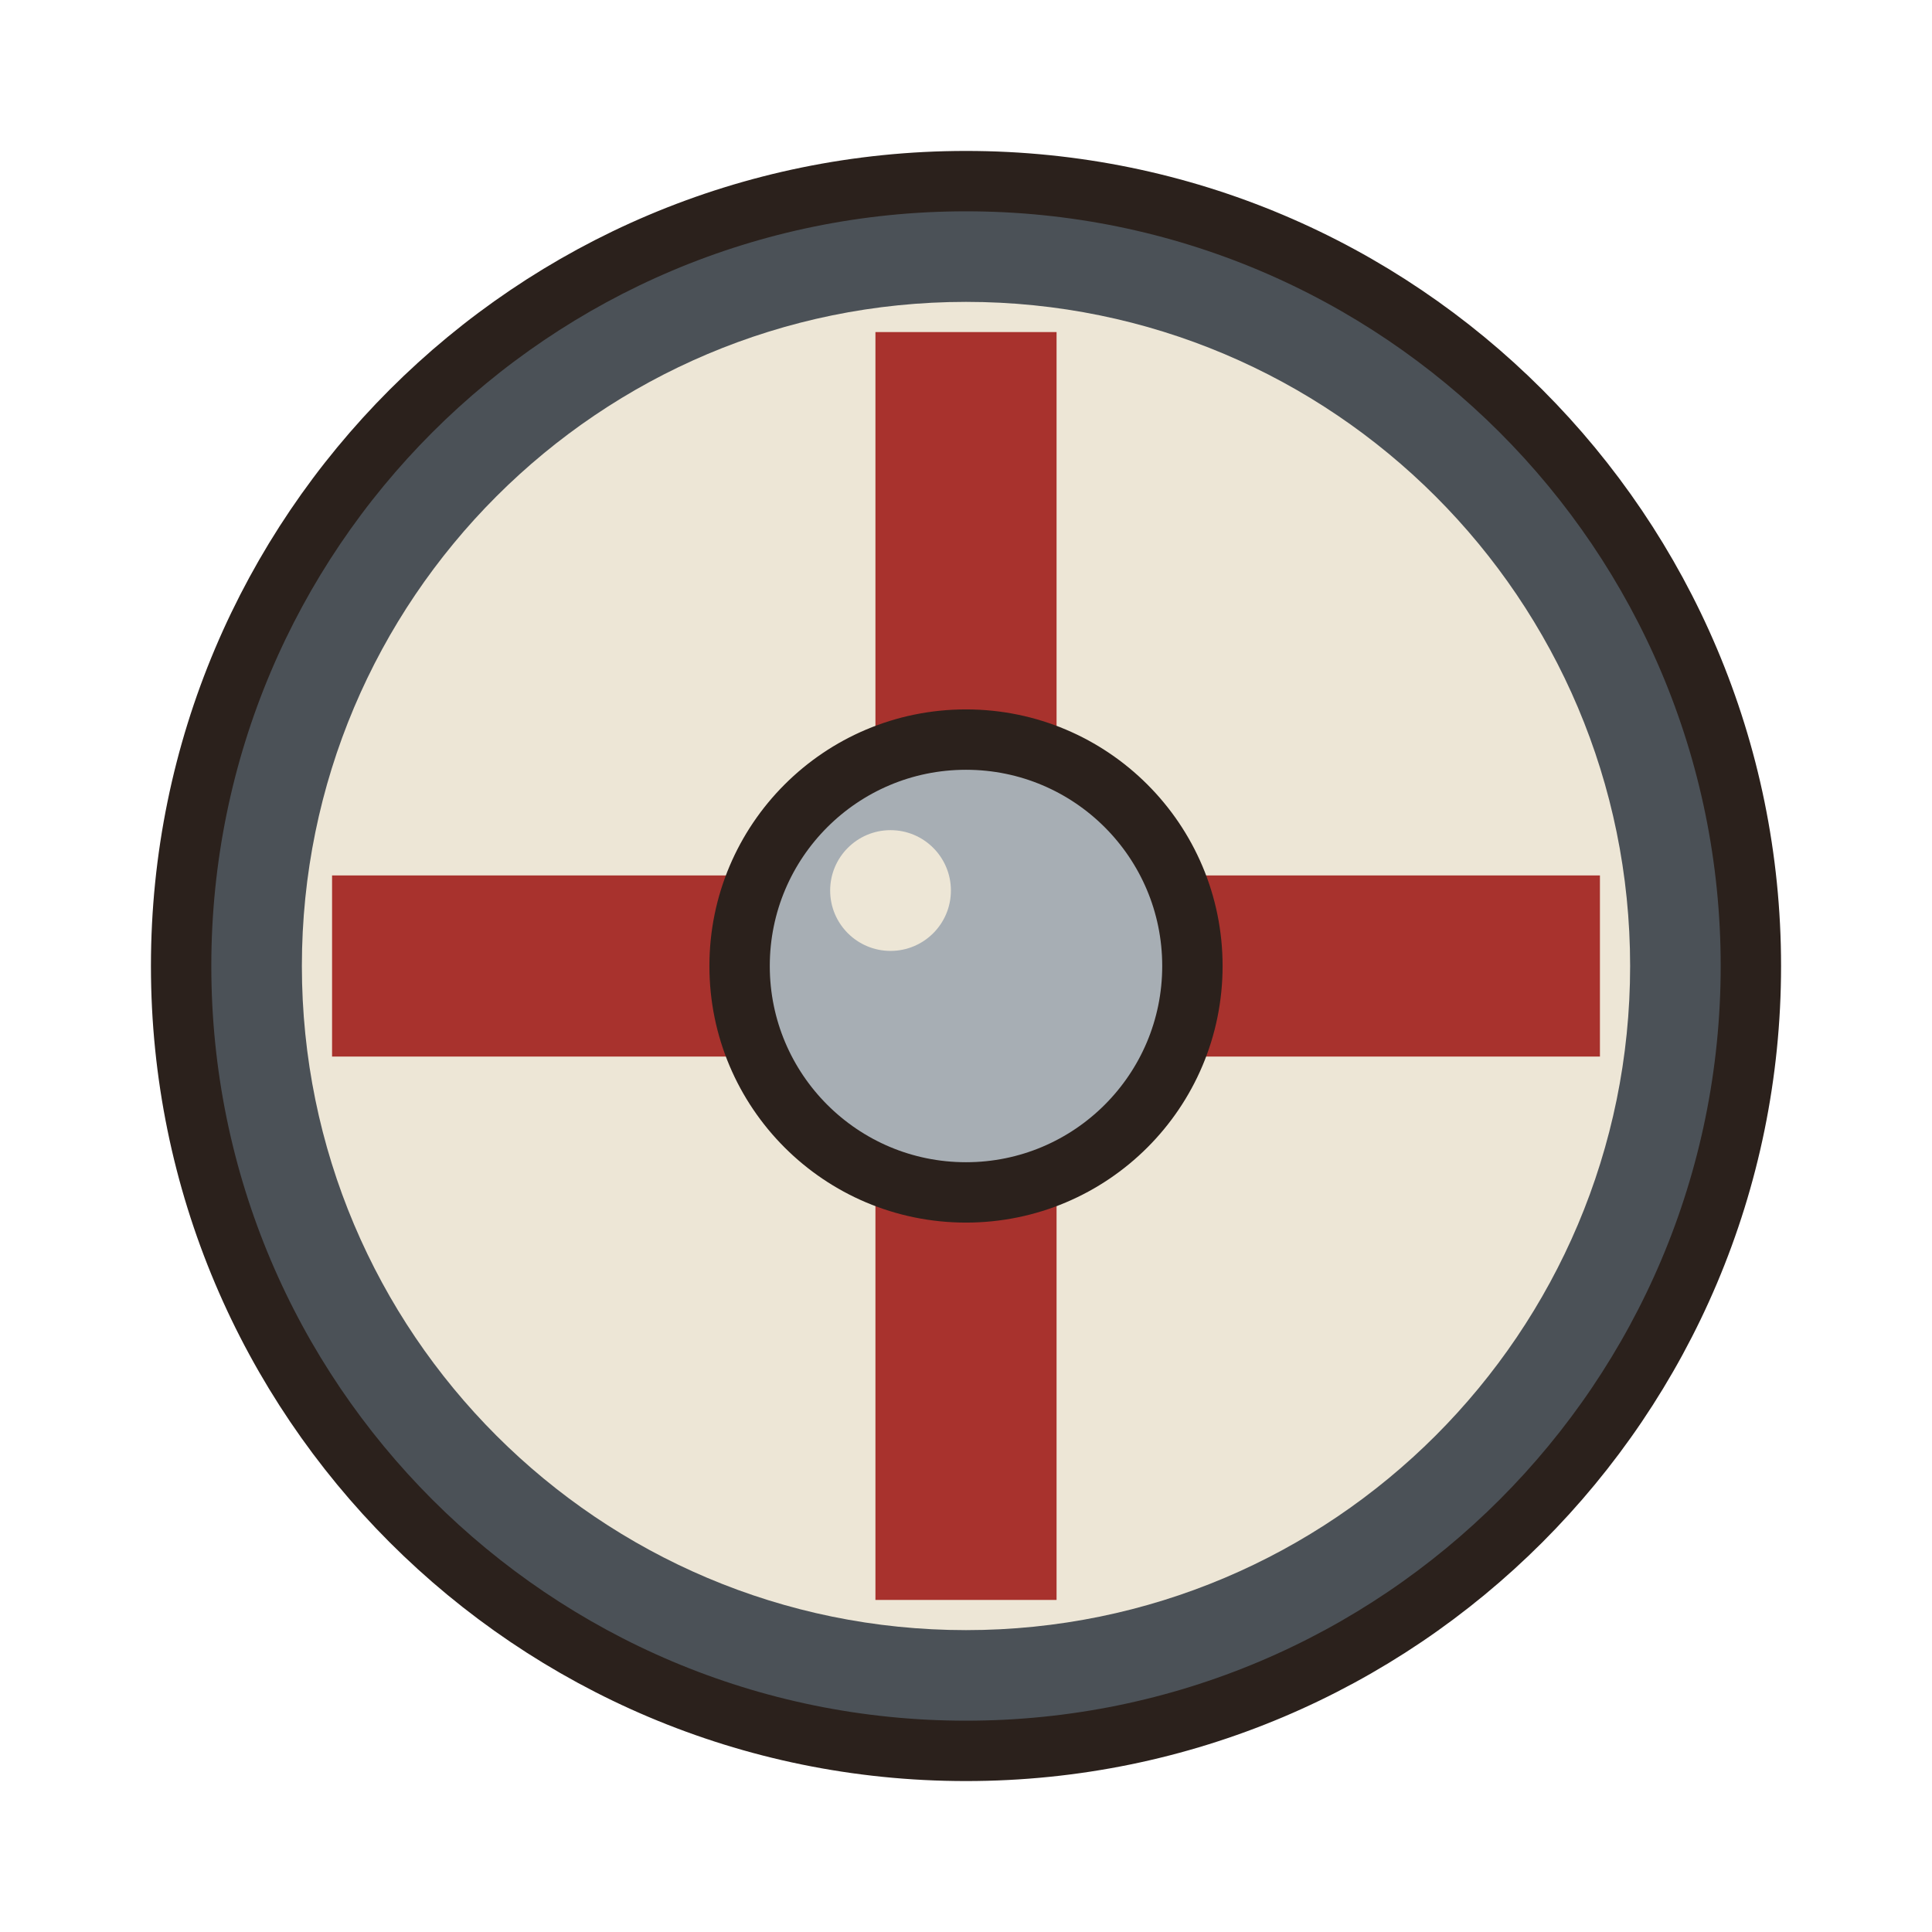
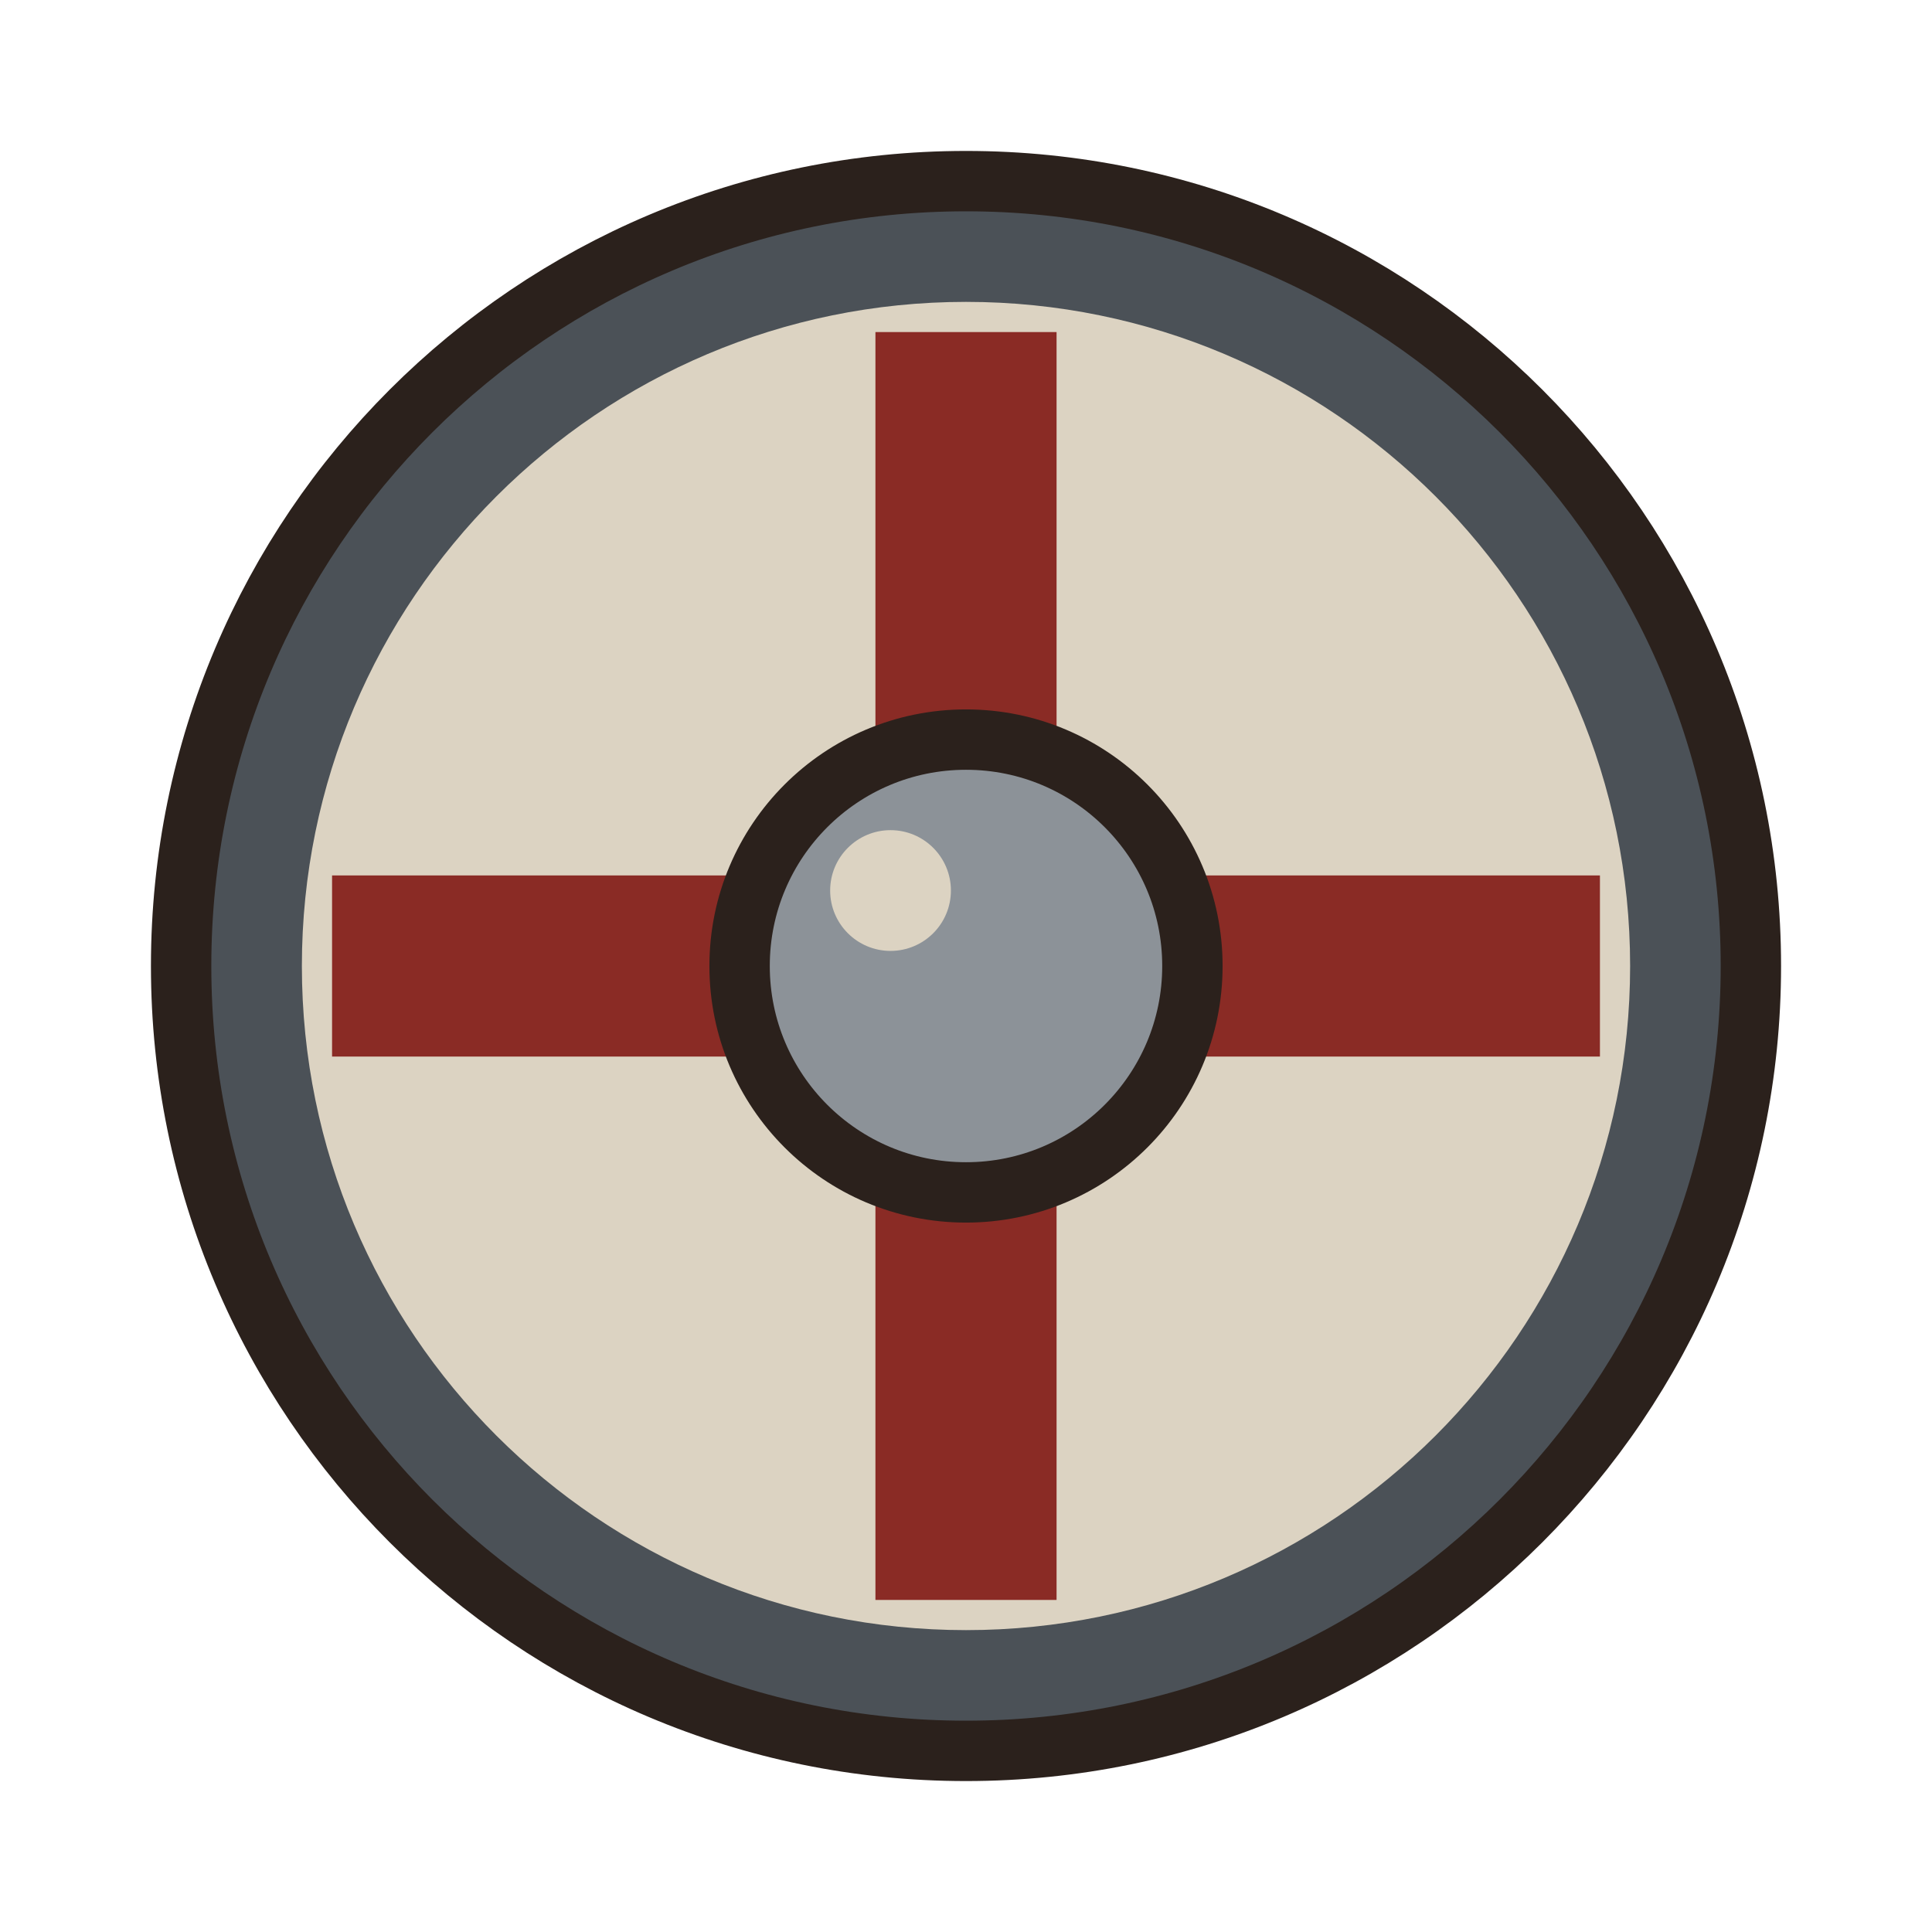
<svg xmlns="http://www.w3.org/2000/svg" viewBox="0 0 128 128">
  <circle cx="64" cy="64" r="52" fill="#4B5157" stroke="#2B211C" stroke-width="4" />
-   <circle cx="64" cy="64" r="44" fill="#EDE6D6" />
-   <path d="M64 22 V106 M22 64 H106" stroke="#A8322D" stroke-width="12" />
-   <circle cx="64" cy="64" r="15" fill="#A7AEB4" stroke="#2B211C" stroke-width="4" />
-   <circle cx="59" cy="59" r="4" fill="#EDE6D6" />
+   <circle cx="64" cy="64" r="44" fill="#DCD3C2" />
+   <path d="M64 22 V106 M22 64 H106" stroke="#8A2B25" stroke-width="12" />
+   <circle cx="64" cy="64" r="15" fill="#8C9298" stroke="#2B211C" stroke-width="4" />
+   <circle cx="59" cy="59" r="4" fill="#DCD3C2" />
</svg>
